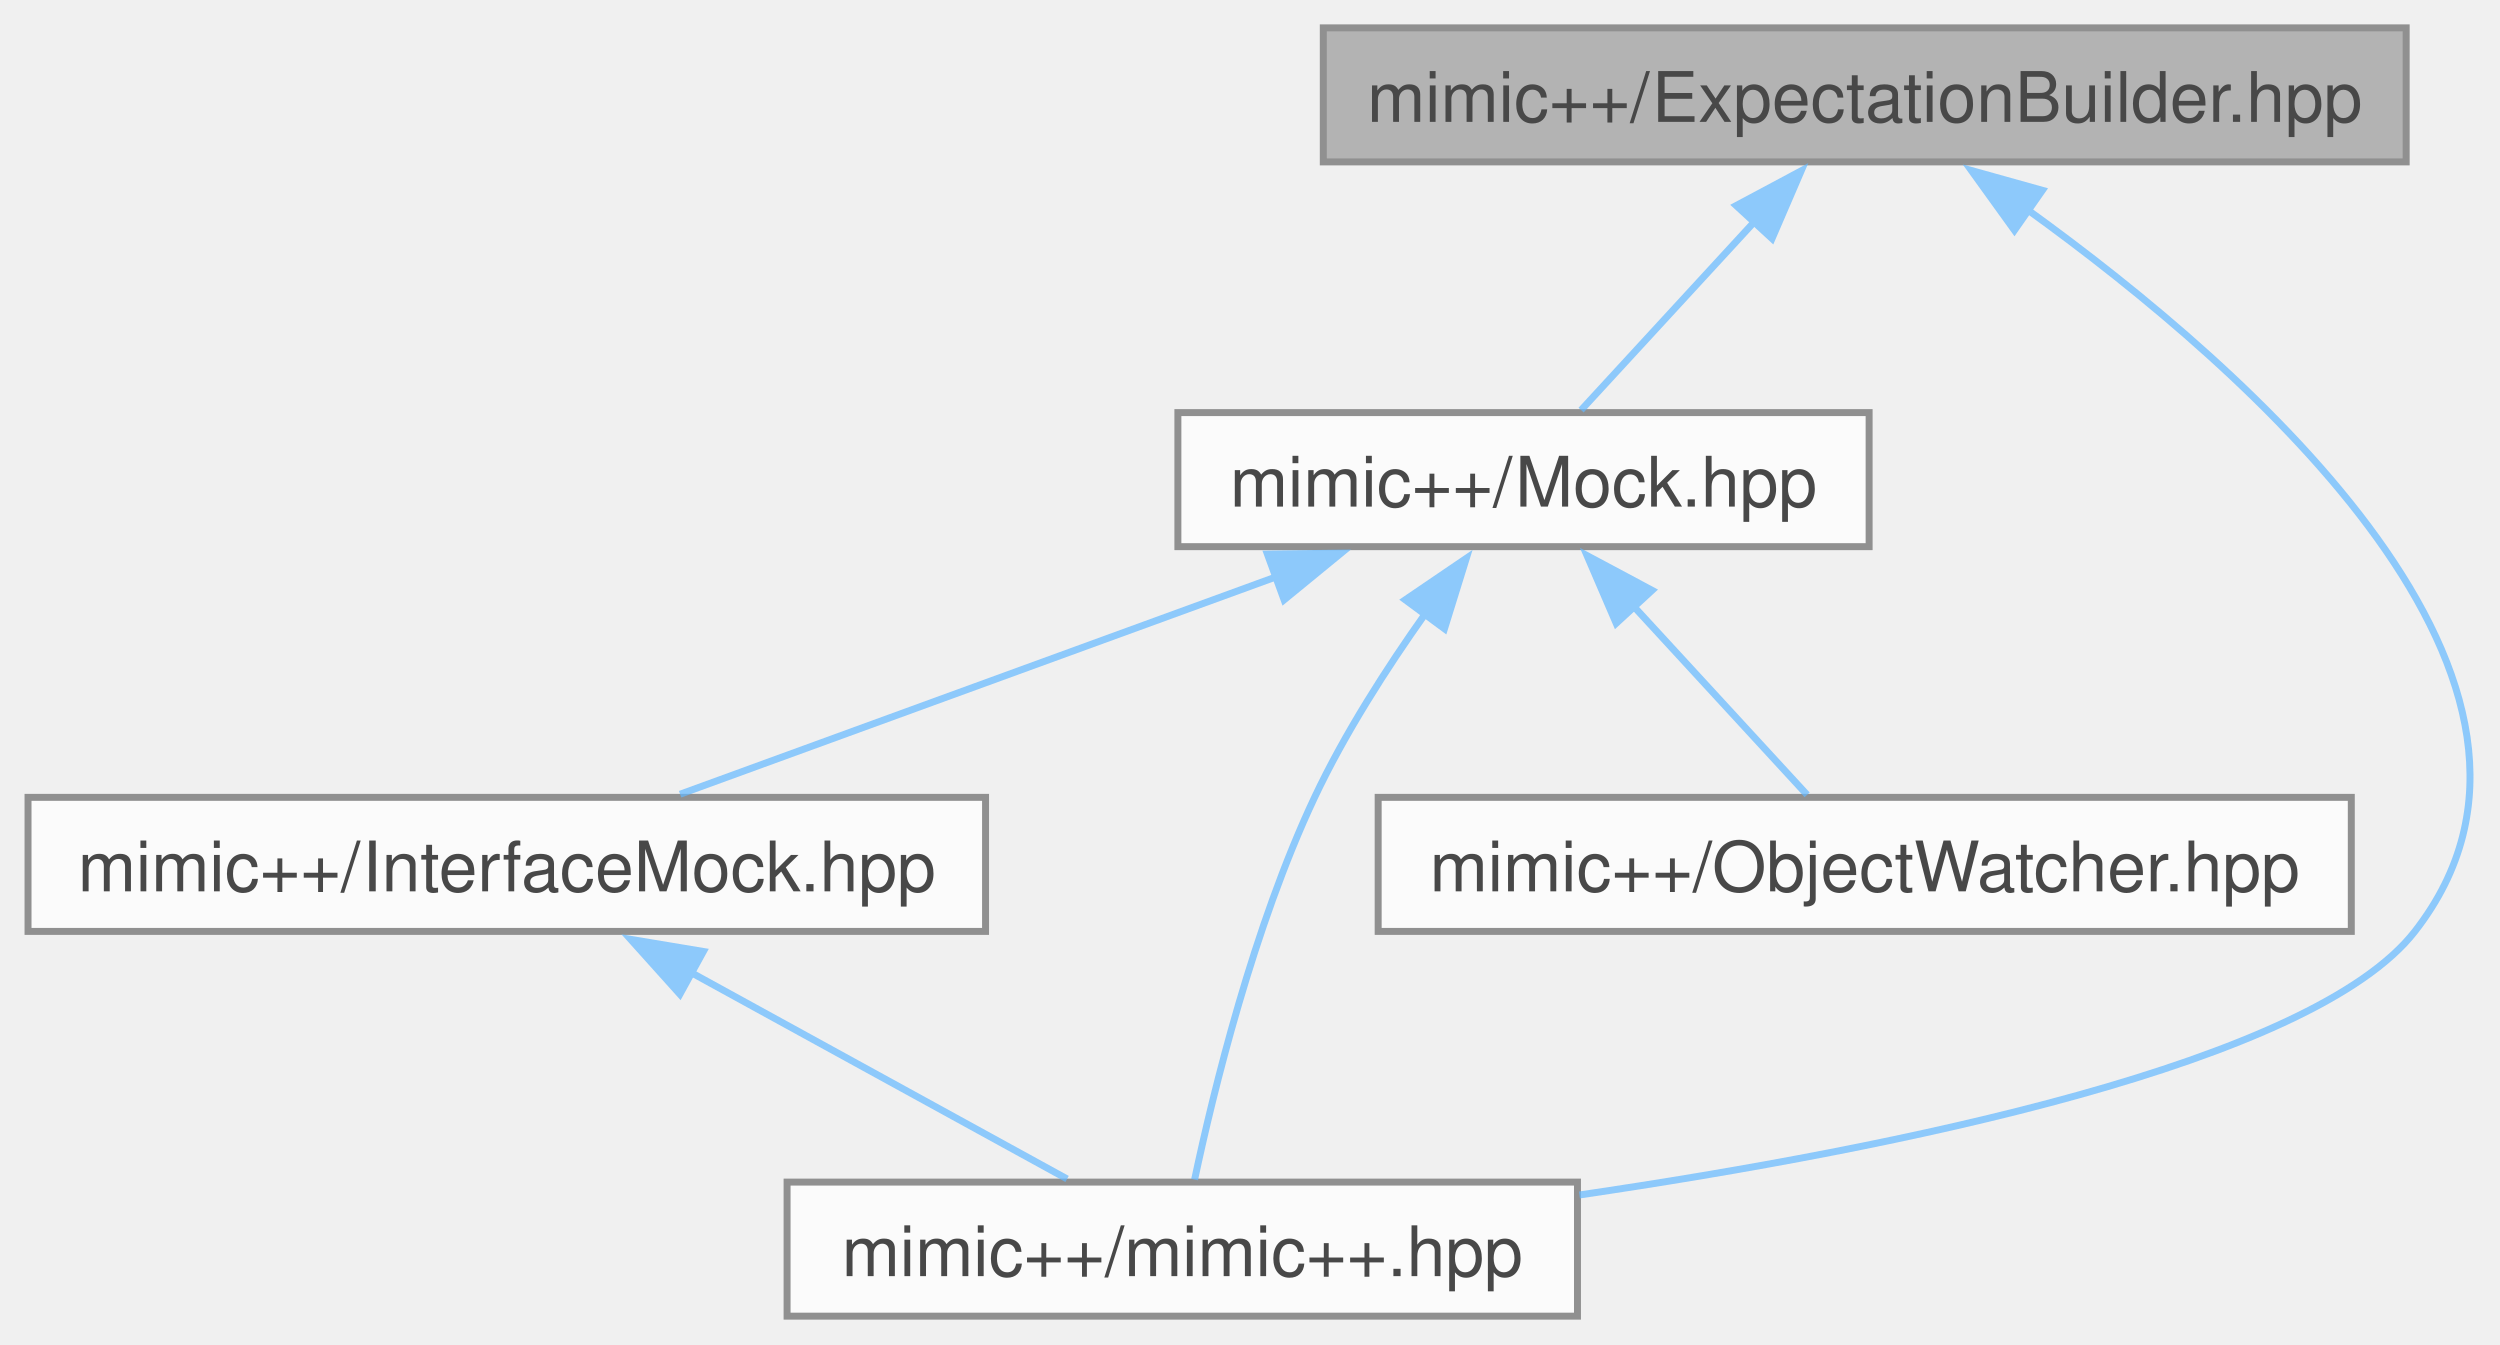
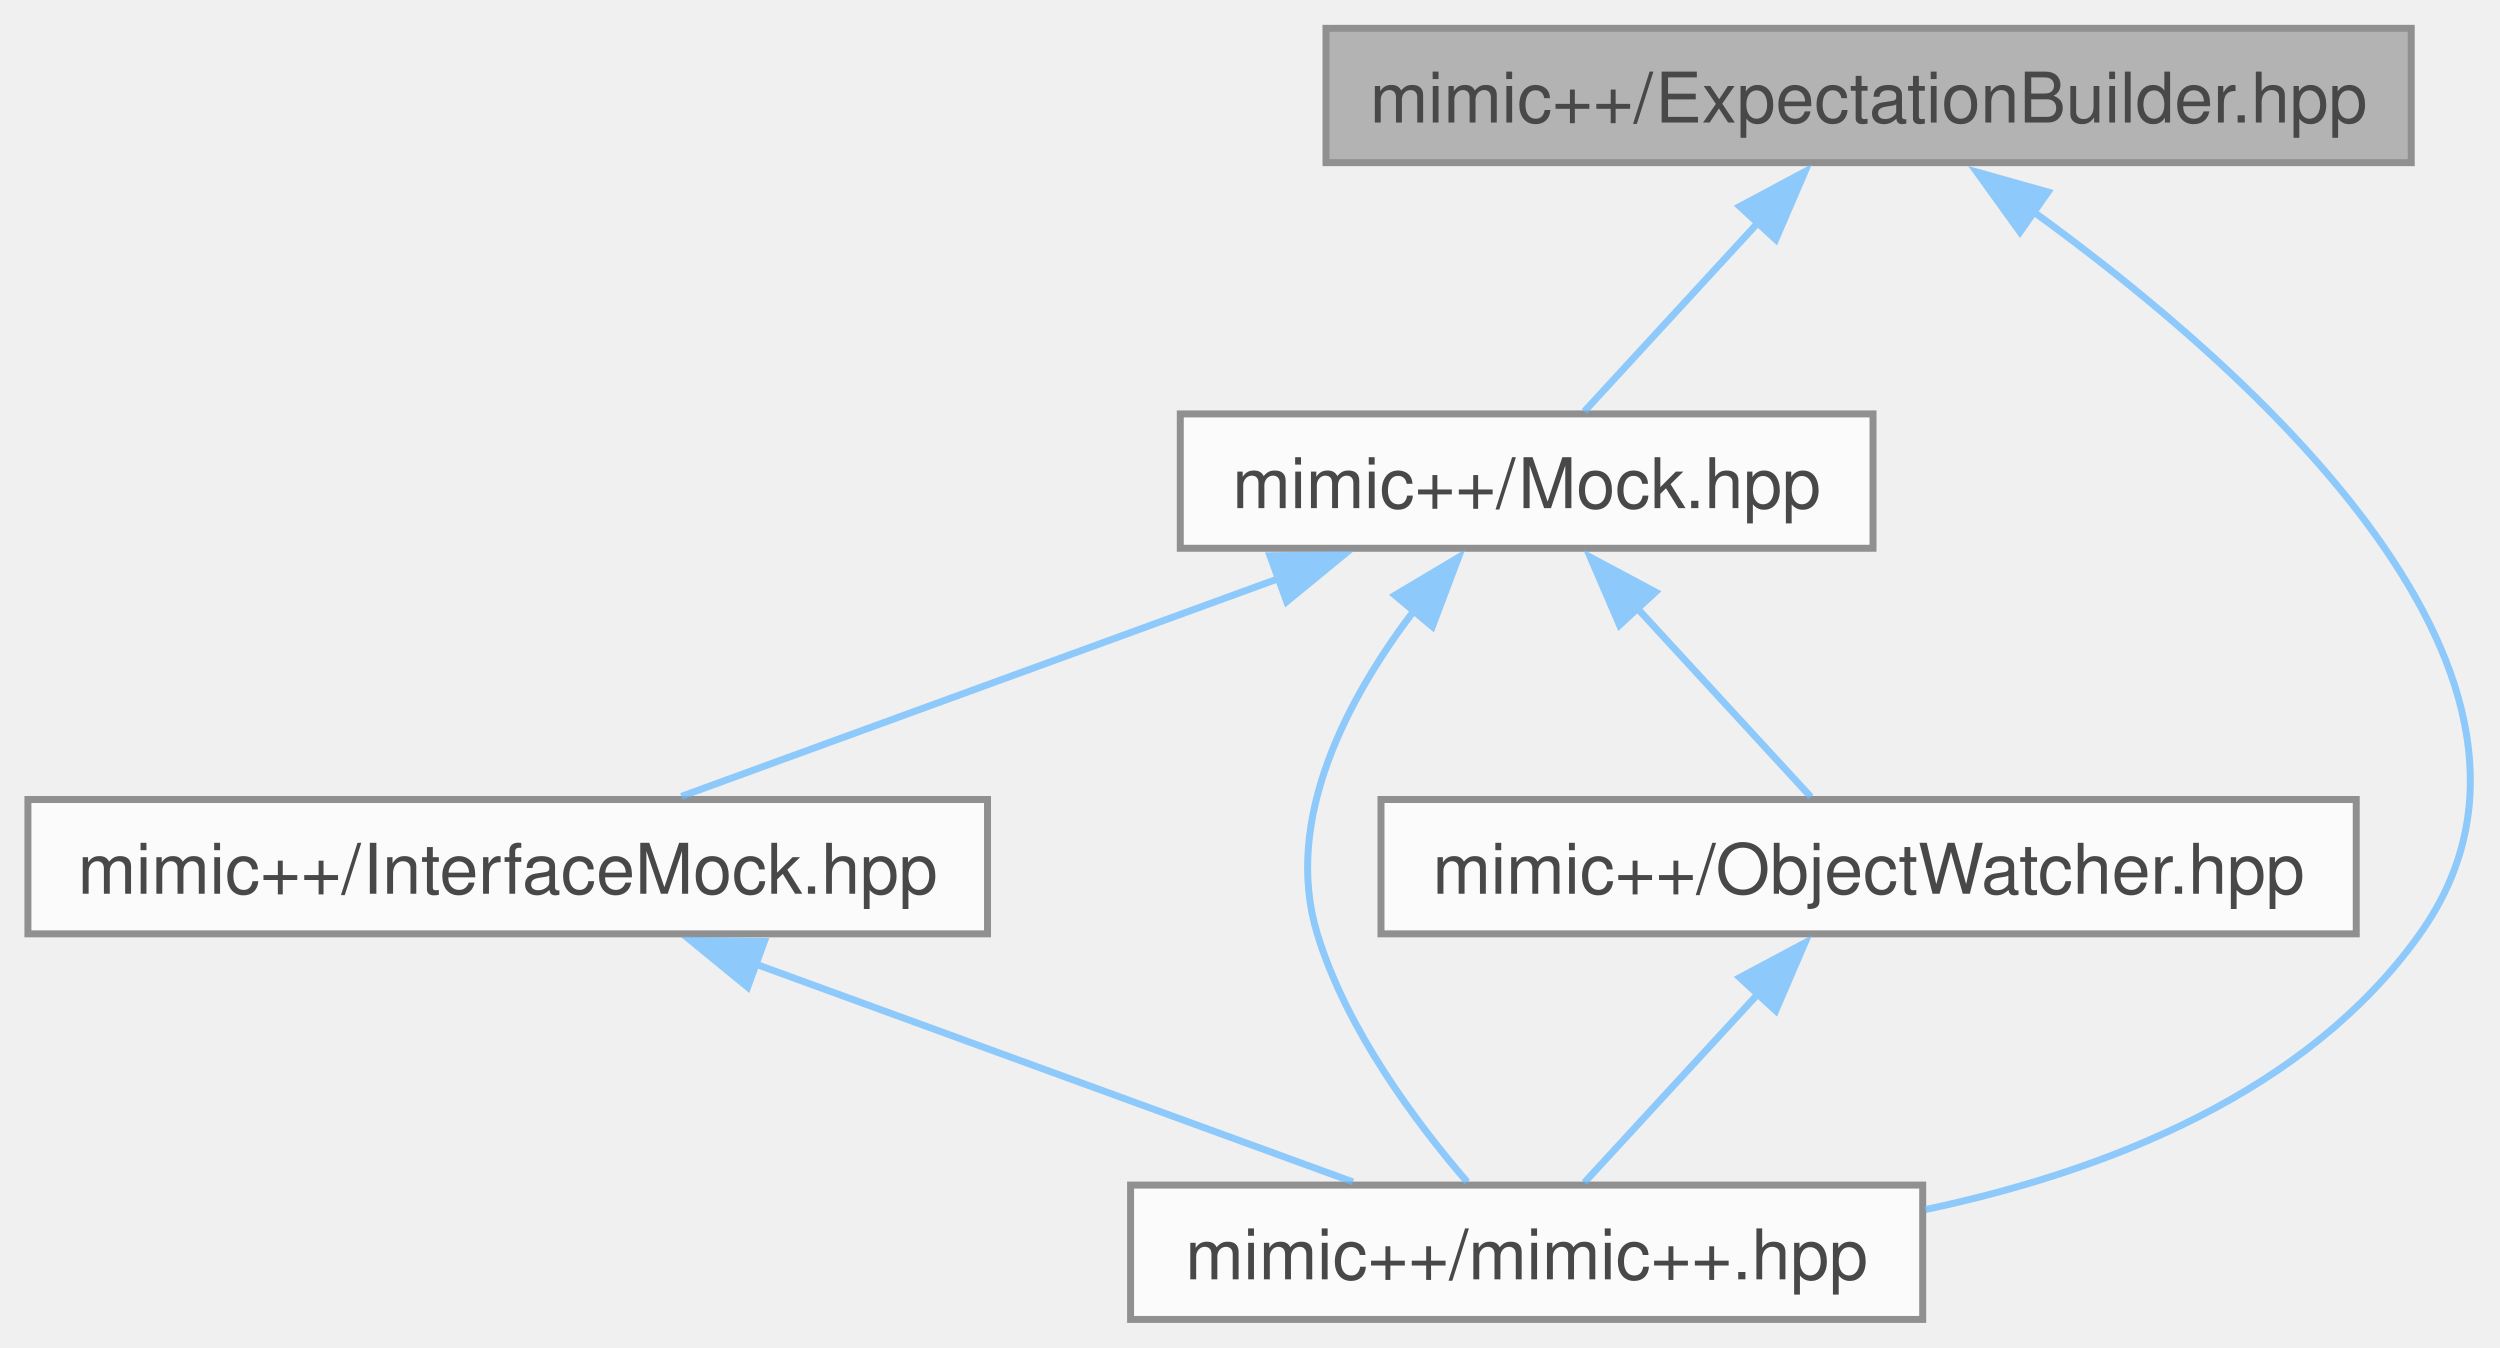
- <svg xmlns="http://www.w3.org/2000/svg" xmlns:xlink="http://www.w3.org/1999/xlink" width="359pt" height="193pt" viewBox="0.00 0.00 358.95 193.00">
+ <svg xmlns="http://www.w3.org/2000/svg" xmlns:xlink="http://www.w3.org/1999/xlink" width="358pt" height="193pt" viewBox="0.00 0.00 358.22 193.00">
  <svg id="main" version="1.1" xml:space="preserve">
    <style type="text/css">
.node, .edge {opacity: 0.7;}
.node.selected, .edge.selected {opacity: 1;}
.edge:hover path { stroke: red; }
.edge:hover polygon { stroke: red; fill: red; }
</style>
    <svg id="graph" class="graph">
      <g id="graph0" class="graph" transform="scale(1 1) rotate(0) translate(4 189)">
        <g id="Node000001" class="node">
          <g id="a_Node000001">
            <a xlink:title=" ">
              <polygon fill="#999999" stroke="#666666" points="341.5,-185 186,-185 186,-165.75 341.5,-165.75 341.5,-185" />
              <text text-anchor="middle" x="263.75" y="-171.5" font-family="Helvetica,sans-Serif" font-size="10.00">mimic++/ExpectationBuilder.hpp</text>
            </a>
          </g>
        </g>
        <g id="Node000002" class="node">
          <g id="a_Node000002">
            <a xlink:href="../../d5/dc5/_mock_8hpp.html" target="_top" xlink:title=" ">
              <polygon fill="white" stroke="#666666" points="264.38,-129.75 165.12,-129.75 165.12,-110.5 264.38,-110.5 264.38,-129.75" />
              <text text-anchor="middle" x="214.75" y="-116.25" font-family="Helvetica,sans-Serif" font-size="10.00">mimic++/Mock.hpp</text>
            </a>
          </g>
        </g>
        <g id="edge1_Node000001_Node000002" class="edge">
          <g id="a_edge1_Node000001_Node000002">
            <a xlink:title=" ">
              <path fill="none" stroke="#63b8ff" d="M248.03,-157.29C239.71,-148.25 229.84,-137.52 223.02,-130.11" />
              <polygon fill="#63b8ff" stroke="#63b8ff" points="245.29,-159.48 254.63,-164.47 250.44,-154.74 245.29,-159.48" />
            </a>
          </g>
        </g>
        <g id="Node000004" class="node">
          <g id="a_Node000004">
            <a xlink:href="../../d0/db9/mimic_09_09_8hpp.html" target="_top" xlink:title=" ">
-               <polygon fill="white" stroke="#666666" points="222.5,-19.25 109,-19.25 109,0 222.5,0 222.5,-19.25" />
-               <text text-anchor="middle" x="165.75" y="-5.75" font-family="Helvetica,sans-Serif" font-size="10.00">mimic++/mimic++.hpp</text>
+               <polygon fill="white" stroke="#666666" points="271.5,-19.25 158,-19.25 158,0 271.5,0 271.5,-19.25" />
+               <text text-anchor="middle" x="214.75" y="-5.75" font-family="Helvetica,sans-Serif" font-size="10.00">mimic++/mimic++.hpp</text>
            </a>
          </g>
        </g>
-         <g id="edge6_Node000001_Node000004" class="edge">
-           <g id="a_edge6_Node000001_Node000004">
+         <g id="edge7_Node000001_Node000004" class="edge">
+           <g id="a_edge7_Node000001_Node000004">
            <a xlink:title=" ">
-               <path fill="none" stroke="#63b8ff" d="M287.09,-158.91C319.29,-135.68 370.4,-90.73 342.75,-55.25 328,-36.31 268.71,-24.16 222.78,-17.4" />
-               <polygon fill="#63b8ff" stroke="#63b8ff" points="285.25,-155.93 279.06,-164.52 289.26,-161.67 285.25,-155.93" />
+               <path fill="none" stroke="#63b8ff" d="M287.16,-158.87C318.86,-135.93 368.67,-91.73 342.75,-55.25 326.6,-32.52 297.97,-21.27 271.88,-15.74" />
+               <polygon fill="#63b8ff" stroke="#63b8ff" points="285.44,-155.81 279.25,-164.41 289.45,-161.54 285.44,-155.81" />
            </a>
          </g>
        </g>
        <g id="Node000003" class="node">
          <g id="a_Node000003">
            <a xlink:href="../../d9/dc3/_interface_mock_8hpp.html" target="_top" xlink:title=" ">
              <polygon fill="white" stroke="#666666" points="137.5,-74.5 0,-74.5 0,-55.25 137.5,-55.25 137.5,-74.5" />
              <text text-anchor="middle" x="68.75" y="-61" font-family="Helvetica,sans-Serif" font-size="10.00">mimic++/InterfaceMock.hpp</text>
            </a>
          </g>
        </g>
        <g id="edge2_Node000002_Node000003" class="edge">
          <g id="a_edge2_Node000002_Node000003">
            <a xlink:title=" ">
              <path fill="none" stroke="#63b8ff" d="M179.24,-106.17C152.73,-96.5 117.17,-83.54 93.64,-74.95" />
              <polygon fill="#63b8ff" stroke="#63b8ff" points="177.97,-109.43 188.56,-109.57 180.37,-102.86 177.97,-109.43" />
            </a>
          </g>
        </g>
-         <g id="edge5_Node000002_Node000004" class="edge">
-           <g id="a_edge5_Node000002_Node000004">
+         <g id="edge6_Node000002_Node000004" class="edge">
+           <g id="a_edge6_Node000002_Node000004">
            <a xlink:title=" ">
-               <path fill="none" stroke="#63b8ff" d="M200.65,-100.87C195.11,-93.07 189.07,-83.66 184.75,-74.5 175.97,-55.87 170.21,-32.27 167.52,-19.61" />
-               <polygon fill="#63b8ff" stroke="#63b8ff" points="197.77,-102.87 206.54,-108.83 203.4,-98.71 197.77,-102.87" />
+               <path fill="none" stroke="#63b8ff" d="M198.82,-101.84C189.22,-89.28 179.74,-71.69 184.75,-55.25 188.94,-41.5 198.95,-28.14 206.25,-19.68" />
+               <polygon fill="#63b8ff" stroke="#63b8ff" points="195.88,-103.77 204.98,-109.19 201.24,-99.28 195.88,-103.77" />
            </a>
          </g>
        </g>
        <g id="Node000005" class="node">
          <g id="a_Node000005">
            <a xlink:href="../../d5/d92/_object_watcher_8hpp.html" target="_top" xlink:title=" ">
              <polygon fill="white" stroke="#666666" points="333.62,-74.5 193.88,-74.5 193.88,-55.25 333.62,-55.25 333.62,-74.5" />
              <text text-anchor="middle" x="263.75" y="-61" font-family="Helvetica,sans-Serif" font-size="10.00">mimic++/ObjectWatcher.hpp</text>
            </a>
          </g>
        </g>
        <g id="edge4_Node000002_Node000005" class="edge">
          <g id="a_edge4_Node000002_Node000005">
            <a xlink:title=" ">
              <path fill="none" stroke="#63b8ff" d="M230.47,-102.04C238.79,-93 248.66,-82.27 255.48,-74.86" />
              <polygon fill="#63b8ff" stroke="#63b8ff" points="228.06,-99.49 223.87,-109.22 233.21,-104.23 228.06,-99.49" />
            </a>
          </g>
        </g>
        <g id="edge3_Node000003_Node000004" class="edge">
          <g id="a_edge3_Node000003_Node000004">
            <a xlink:title=" ">
-               <path fill="none" stroke="#63b8ff" d="M95.22,-49.34C112.46,-39.88 134.42,-27.83 149.21,-19.7" />
-               <polygon fill="#63b8ff" stroke="#63b8ff" points="93.61,-46.23 86.53,-54.11 96.98,-52.37 93.61,-46.23" />
+               <path fill="none" stroke="#63b8ff" d="M104.26,-50.92C130.77,-41.25 166.33,-28.29 189.86,-19.7" />
+               <polygon fill="#63b8ff" stroke="#63b8ff" points="103.13,-47.61 94.94,-54.32 105.53,-54.18 103.13,-47.61" />
+             </a>
+           </g>
+         </g>
+         <g id="edge5_Node000005_Node000004" class="edge">
+           <g id="a_edge5_Node000005_Node000004">
+             <a xlink:title=" ">
+               <path fill="none" stroke="#63b8ff" d="M248.03,-46.79C239.71,-37.75 229.84,-27.02 223.02,-19.61" />
+               <polygon fill="#63b8ff" stroke="#63b8ff" points="245.29,-48.98 254.63,-53.97 250.44,-44.24 245.29,-48.98" />
            </a>
          </g>
        </g>
      </g>
    </svg>
  </svg>
  <style type="text/css">

[data-mouse-over-selected='false'] { opacity: 0.7; }
[data-mouse-over-selected='true']  { opacity: 1.0; }

</style>
</svg>
